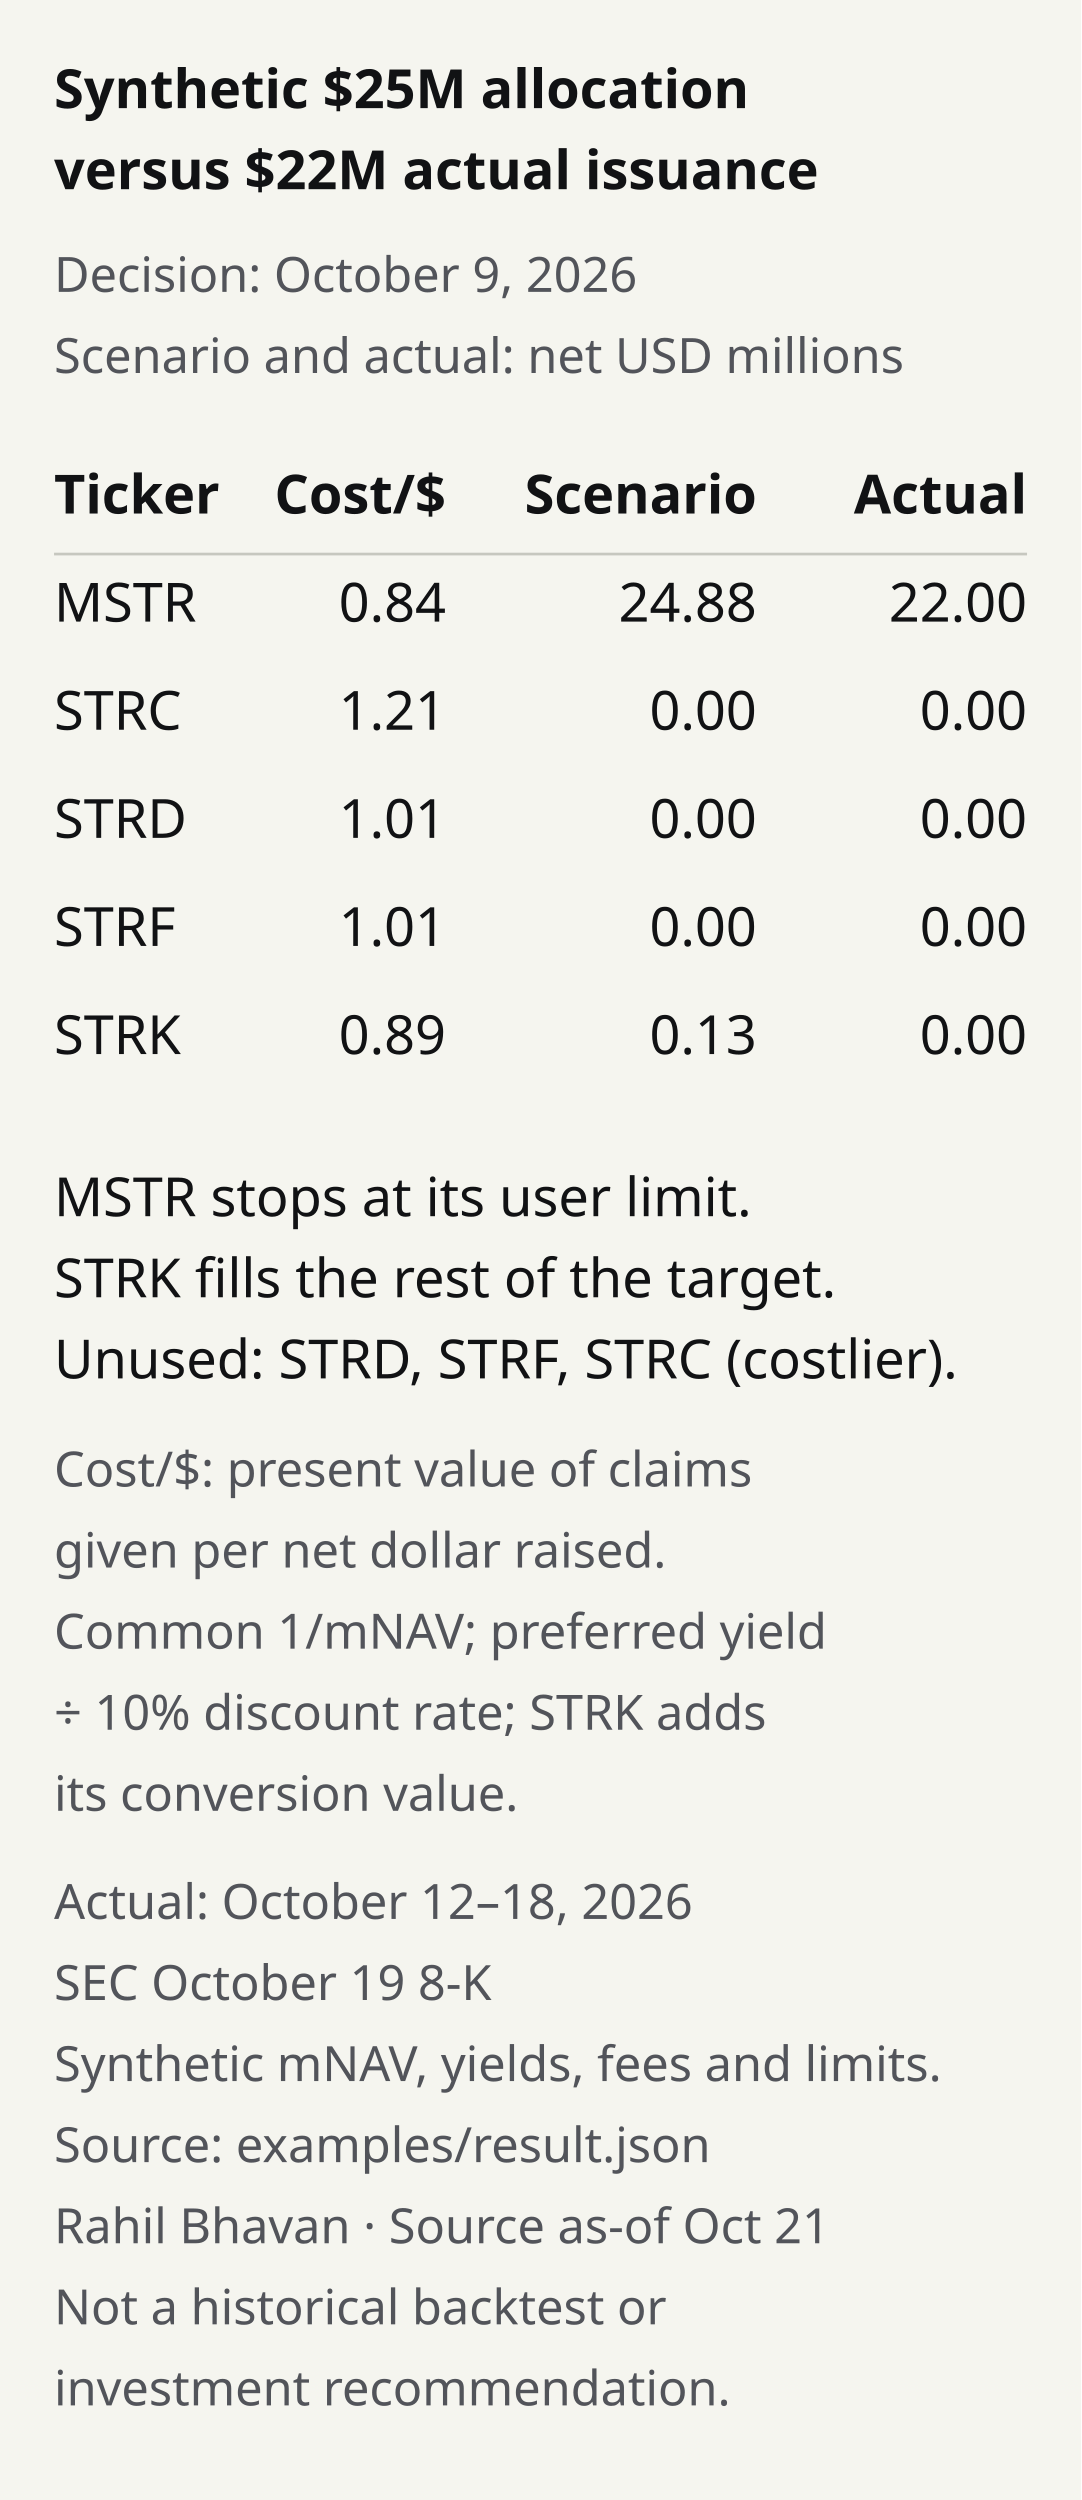
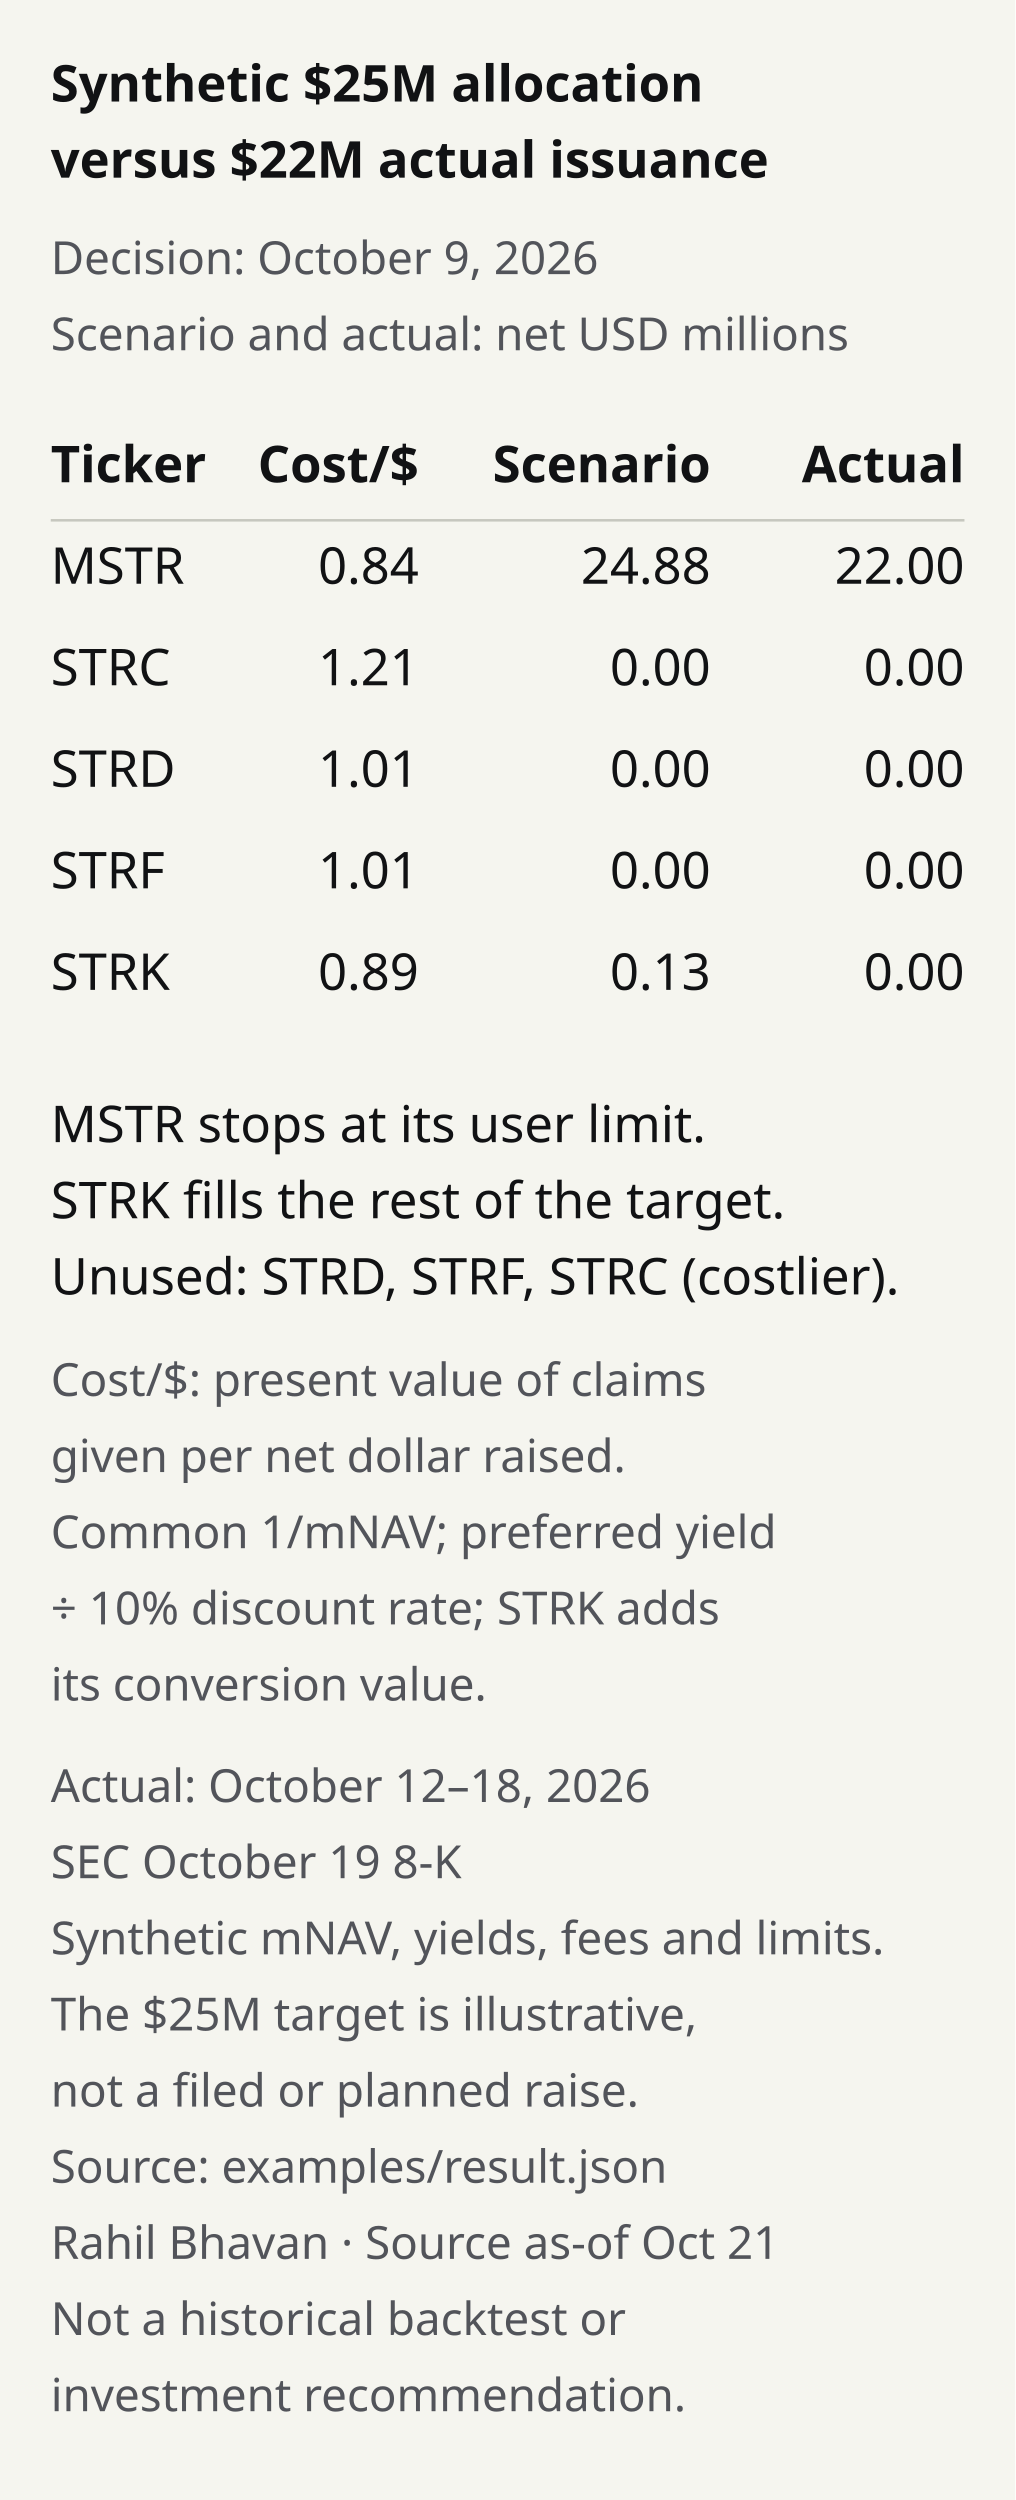
- <svg xmlns="http://www.w3.org/2000/svg" width="400" height="925" viewBox="0 0 400 925" role="img" aria-labelledby="title desc">
+ <svg xmlns="http://www.w3.org/2000/svg" width="400" height="985" viewBox="0 0 400 985" role="img" aria-labelledby="title desc">
  <style>text{font-family:'IBM Plex Sans',sans-serif;font-size:20px;fill:#111214}.note{font-size:18px;fill:#52545A}.head{font-weight:600}</style>
-   <rect width="400" height="925" fill="#F5F5EF" />
+   <rect width="400" height="985" fill="#F5F5EF" />
  <text x="20" y="40" class="head">Synthetic $25M allocation</text>
  <text x="20" y="70" class="head">versus $22M actual issuance</text>
  <text x="20" y="108" class="note">Decision: October 9, 2026</text>
  <text x="20" y="138" class="note">Scenario and actual: net USD millions</text>
  <text x="20" y="190" class="head">Ticker</text>
  <text x="165" y="190" text-anchor="end" class="head">Cost/$</text>
  <text x="280" y="190" text-anchor="end" class="head">Scenario</text>
  <text x="380" y="190" text-anchor="end" class="head">Actual</text>
  <path d="M20 205H380" stroke="#C6C7BF" />
  <text x="20" y="230">MSTR</text>
  <text x="165" y="230" text-anchor="end">0.84</text>
  <text x="280" y="230" text-anchor="end">24.88</text>
  <text x="380" y="230" text-anchor="end">22.00</text>
  <text x="20" y="270">STRC</text>
  <text x="165" y="270" text-anchor="end">1.21</text>
  <text x="280" y="270" text-anchor="end">0.00</text>
  <text x="380" y="270" text-anchor="end">0.00</text>
  <text x="20" y="310">STRD</text>
  <text x="165" y="310" text-anchor="end">1.01</text>
  <text x="280" y="310" text-anchor="end">0.00</text>
  <text x="380" y="310" text-anchor="end">0.00</text>
  <text x="20" y="350">STRF</text>
  <text x="165" y="350" text-anchor="end">1.01</text>
  <text x="280" y="350" text-anchor="end">0.00</text>
  <text x="380" y="350" text-anchor="end">0.00</text>
  <text x="20" y="390">STRK</text>
  <text x="165" y="390" text-anchor="end">0.89</text>
  <text x="280" y="390" text-anchor="end">0.13</text>
  <text x="380" y="390" text-anchor="end">0.00</text>
  <text x="20" y="450">MSTR stops at its user limit.</text>
  <text x="20" y="480">STRK fills the rest of the target.</text>
  <text x="20" y="510">Unused: STRD, STRF, STRC (costlier).</text>
  <text x="20" y="550" class="note">Cost/$: present value of claims</text>
  <text x="20" y="580" class="note">given per net dollar raised.</text>
  <text x="20" y="610" class="note">Common 1/mNAV; preferred yield</text>
  <text x="20" y="640" class="note">÷ 10% discount rate; STRK adds</text>
  <text x="20" y="670" class="note">its conversion value.</text>
  <text x="20" y="710" class="note">Actual: October 12–18, 2026</text>
  <text x="20" y="740" class="note">SEC October 19 8-K</text>
  <text x="20" y="770" class="note">Synthetic mNAV, yields, fees and limits.</text>
-   <text x="20" y="800" class="note">Source: examples/result.json</text>
-   <text x="20" y="830" class="note">Rahil Bhavan · Source as-of Oct 21</text>
-   <text x="20" y="860" class="note">Not a historical backtest or</text>
-   <text x="20" y="890" class="note">investment recommendation.</text>
+   <text x="20" y="800" class="note">The $25M target is illustrative,</text>
+   <text x="20" y="830" class="note">not a filed or planned raise.</text>
+   <text x="20" y="860" class="note">Source: examples/result.json</text>
+   <text x="20" y="890" class="note">Rahil Bhavan · Source as-of Oct 21</text>
+   <text x="20" y="920" class="note">Not a historical backtest or</text>
+   <text x="20" y="950" class="note">investment recommendation.</text>
</svg>
